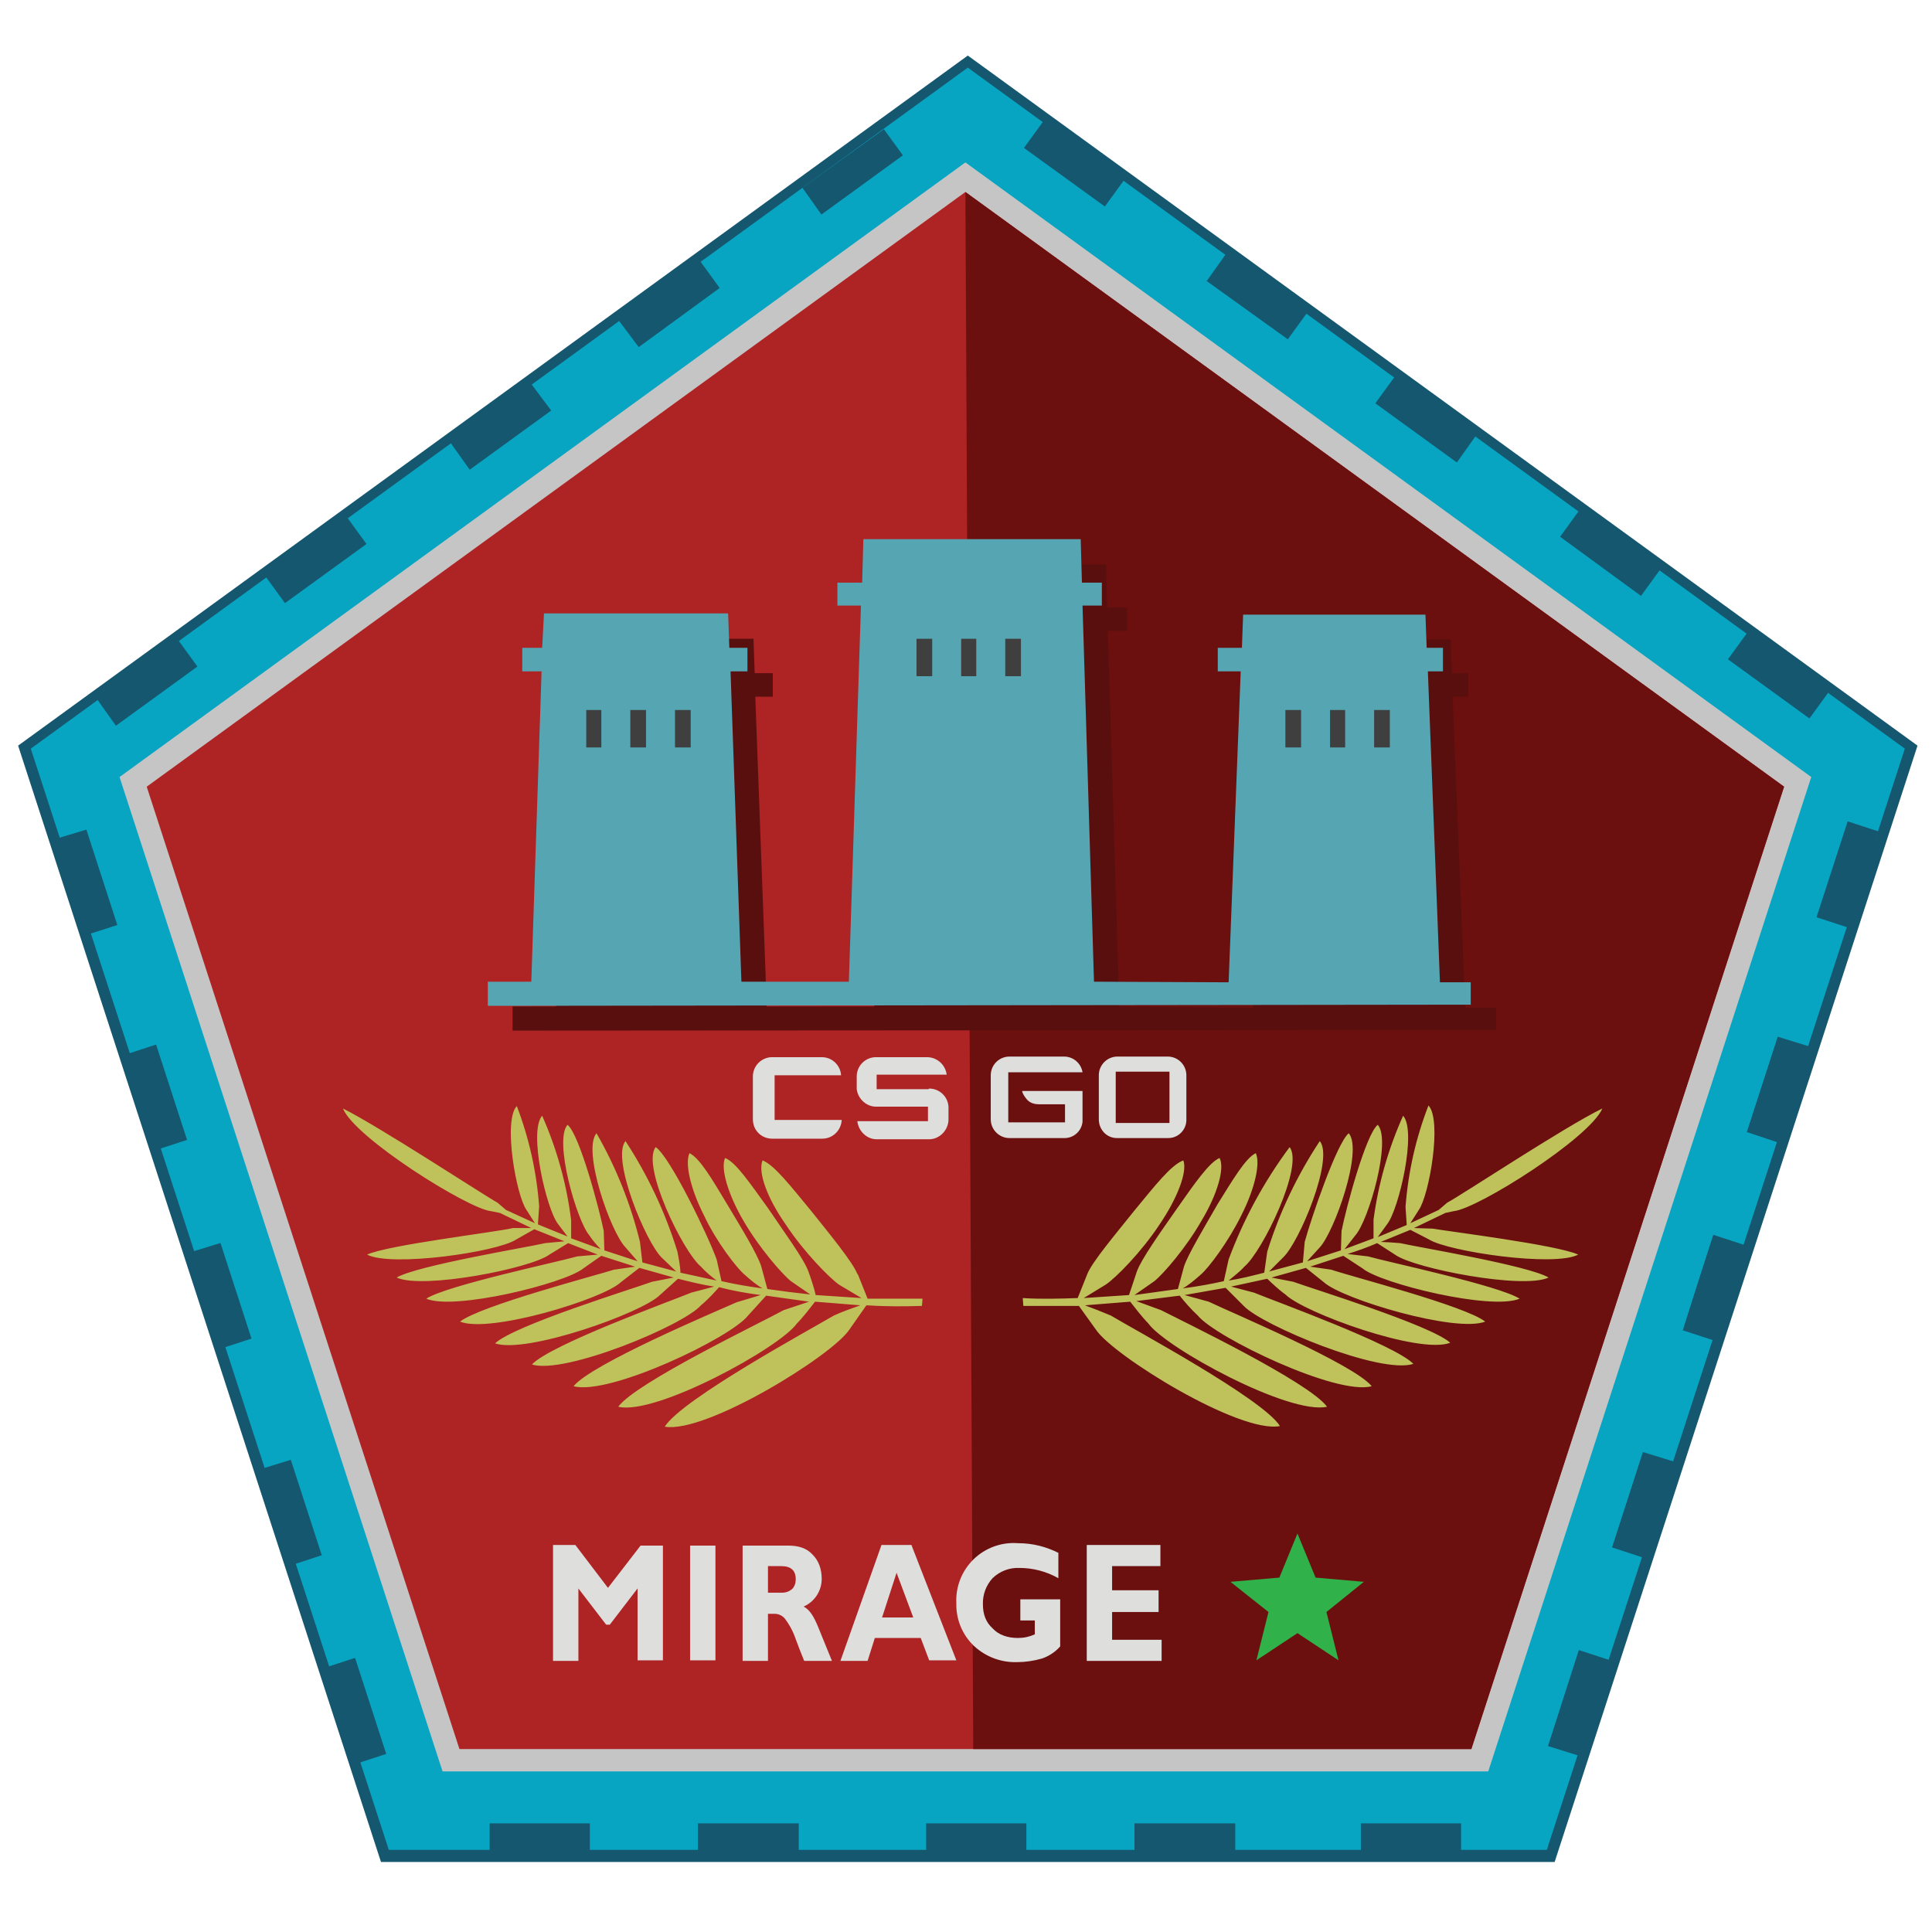
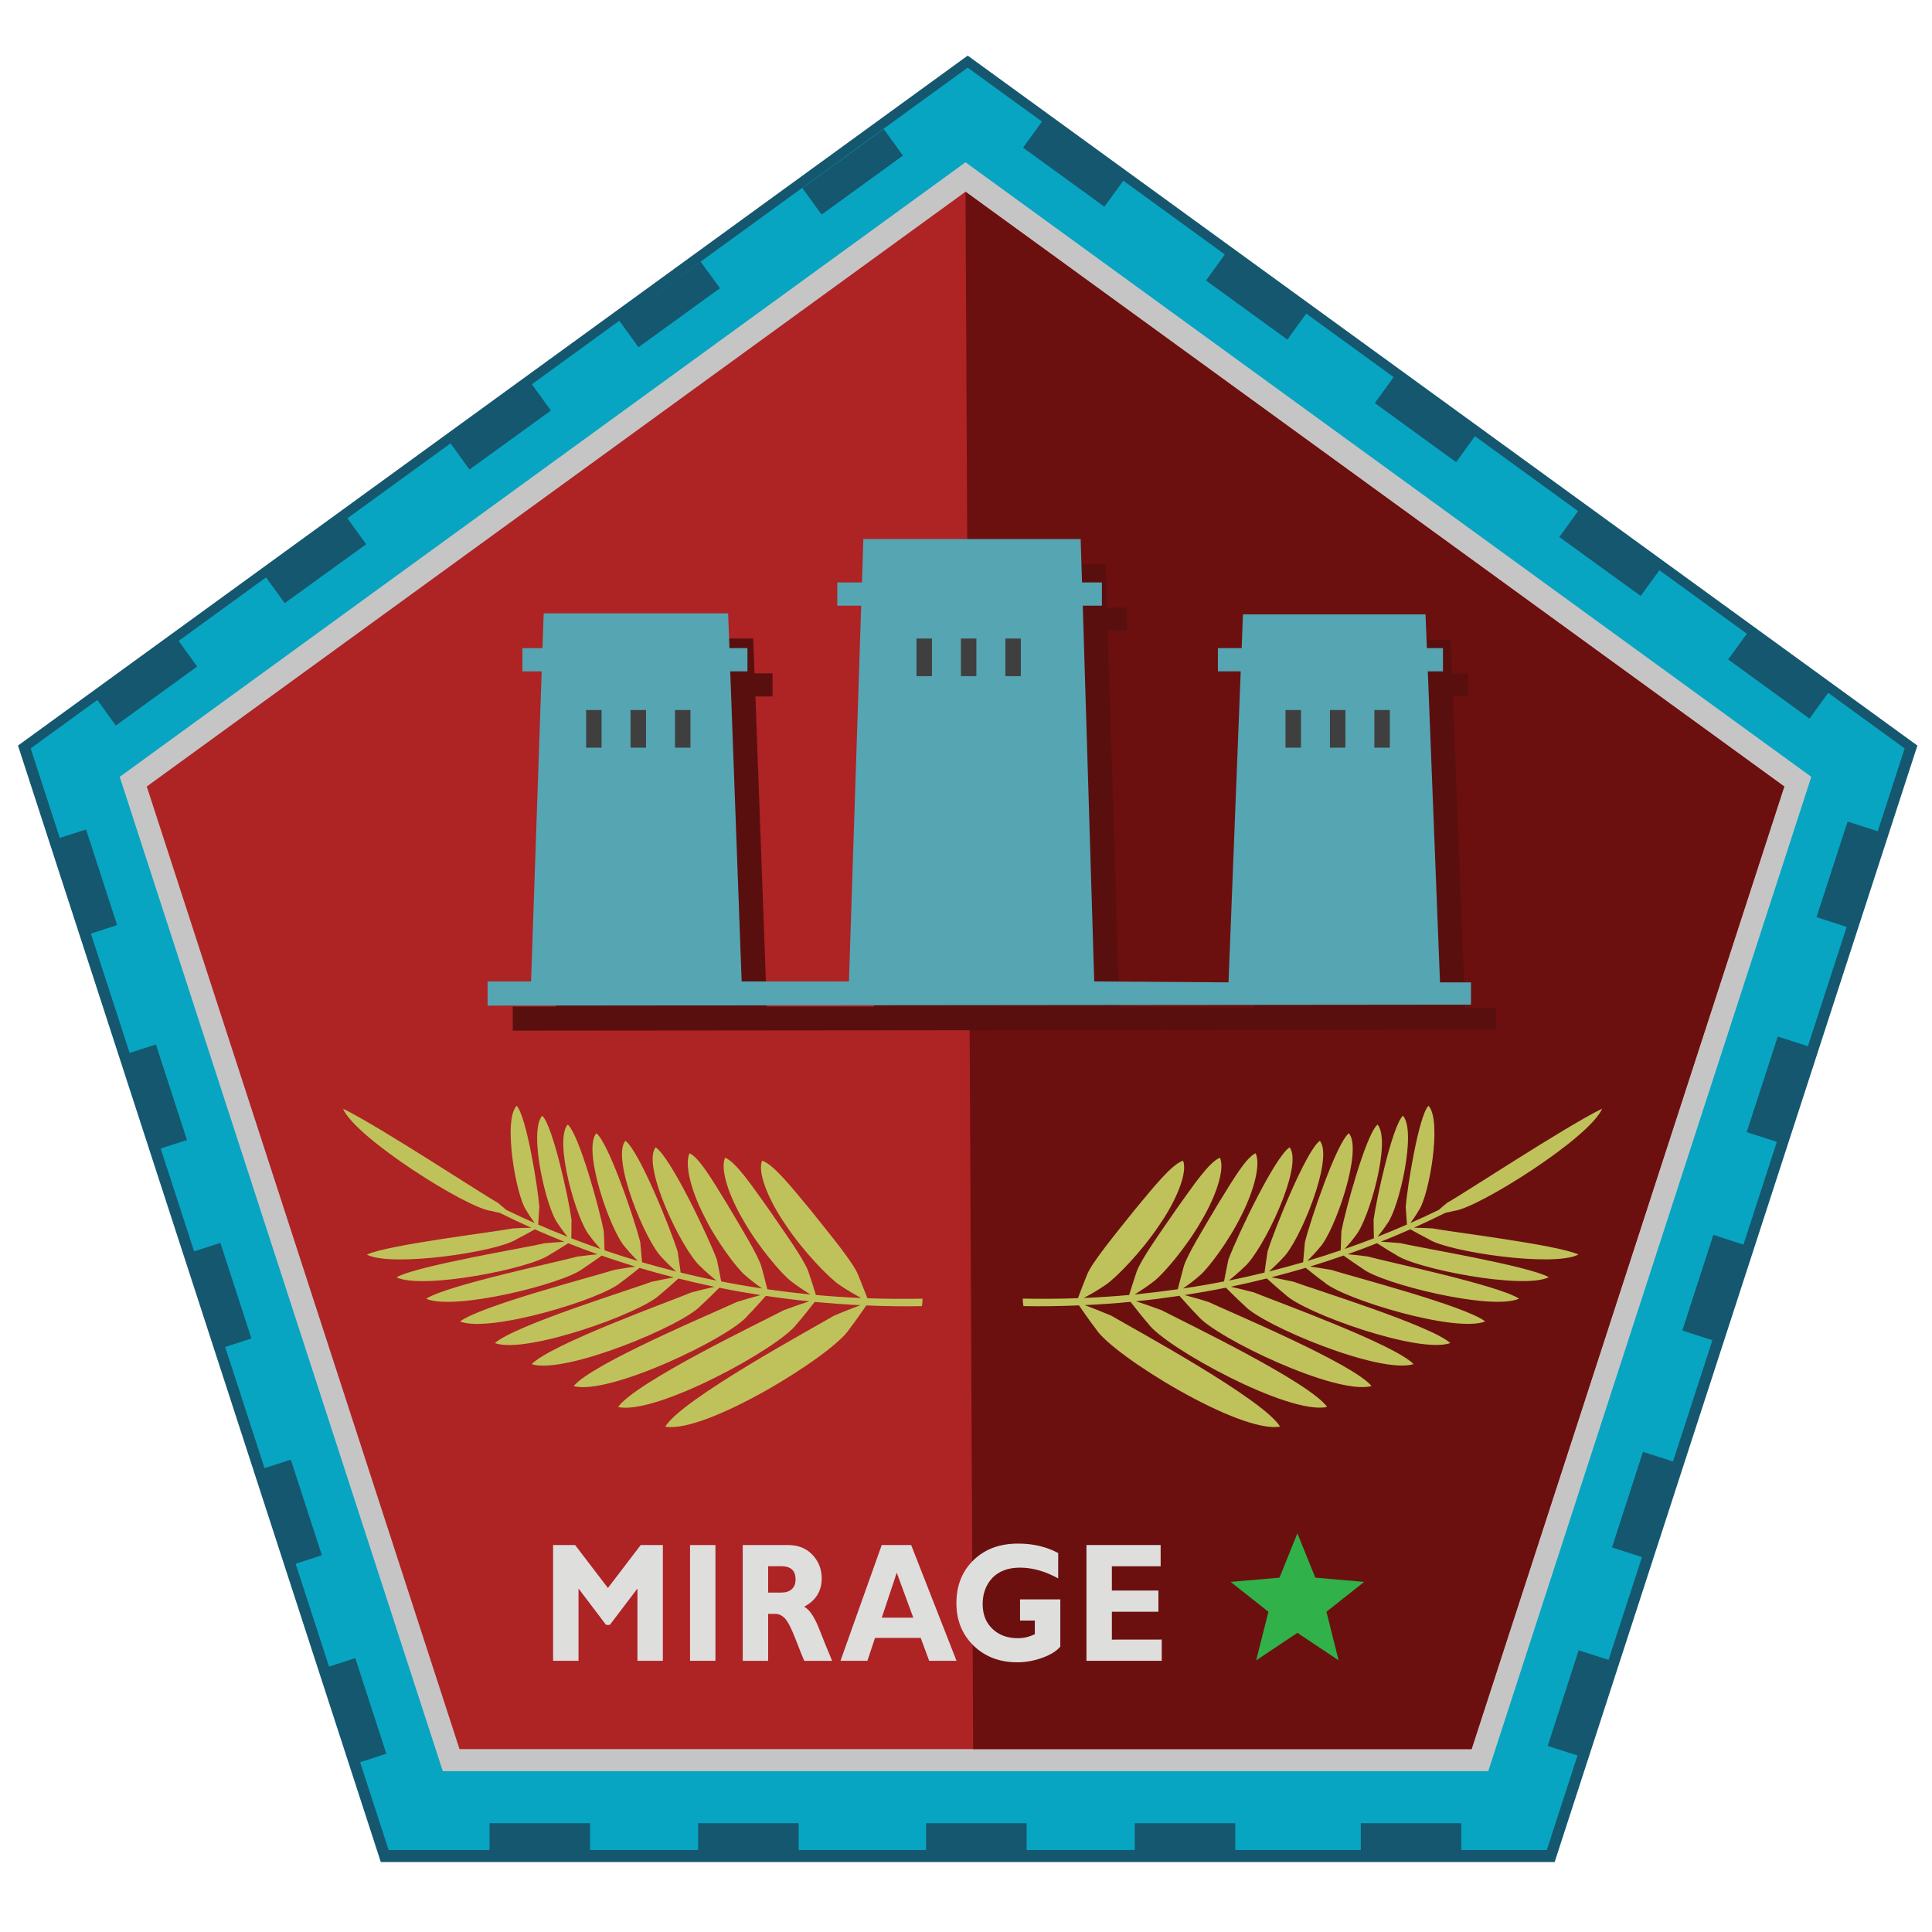
- <svg xmlns="http://www.w3.org/2000/svg" xml:space="preserve" viewBox="0 0 32 32">
-   <path fill="#15576F" fill-rule="evenodd" d="M16.03.92.3 12.35l6.01 18.49h19.44l6.01-18.49z" clip-rule="evenodd" />
-   <path fill="#07A5C2" fill-rule="evenodd" d="M16.03 1.12.51 12.4l5.93 18.24h19.18l5.93-18.24z" clip-rule="evenodd" />
-   <path fill="#15576F" fill-rule="evenodd" d="M8.1 30.67h1.67v-.54H8.11v.54zm3.46 0h1.67v-.54h-1.67v.54zm3.78 0H17v-.54h-1.66v.54zm3.46 0h1.66v-.54h-1.67v.54zm3.74 0h1.66v-.54h-1.66v.54zm3.1-1.75.51.16.52-1.58-.52-.17-.51 1.59zm1.06-3.29.52.17.51-1.59-.52-.16-.51 1.58zm1.16-3.6.52.17.51-1.58-.52-.17-.5 1.59zm1.07-3.28.51.17.52-1.59-.52-.16-.51 1.58zm1.66-5.15-.51 1.59.52.17.51-1.59-.52-.17zM5.42 27.61l.52 1.59.52-.17-.52-1.59-.52.17zm-1.06-3.29.51 1.59.52-.17-.51-1.58-.52.16zm-1.17-3.59.52 1.59.52-.17-.52-1.58-.52.16zm-1.06-3.28.51 1.58.52-.17-.51-1.58-.52.17zM.98 13.88l.5 1.59.53-.17-.51-1.58-.53.16zm2.29-2.84-.32-.44-1.35.97.32.45 1.35-.98zm2.8-2.03-.32-.44-1.35.98.32.44 1.35-.98zM8.8 6.36l-1.34.97.32.45 1.35-.98-.33-.44zm2.8-2.03-1.35.98.33.44 1.34-.98-.32-.44zm1.69-1.22.32.45 1.35-.98-.32-.44-1.35.97zm15.65 7.37-.32.44 1.35.98.32-.44-1.35-.98zM27.5 9.43l-1.34-.98-.32.44 1.34.98.32-.44zm-4.72-2.75 1.35.98.32-.45-1.35-.97-.32.44zm-2.8-2.03 1.35.97.32-.44-1.34-.98-.32.45zm-3.02-2.2 1.34.97.32-.44-1.34-.97-.32.44z" clip-rule="evenodd" />
-   <path fill="#07A5C2" fill-rule="evenodd" d="M15.99 1.82 1.08 12.66 6.77 30.2h18.44l5.7-17.54z" clip-rule="evenodd" />
-   <path fill="#C6C5C5" fill-rule="evenodd" d="M15.99 2.69 1.98 12.87l5.35 16.47h17.32L30 12.87z" clip-rule="evenodd" />
-   <path fill="#AE2324" fill-rule="evenodd" d="M15.99 3.18 2.43 13.03l5.18 15.94h16.76l5.18-15.94z" clip-rule="evenodd" />
-   <path fill="#6B100F" fill-rule="evenodd" d="m15.99 3.18.13 25.79h8.25l5.18-15.94z" clip-rule="evenodd" />
-   <g fill="#DEDEDD">
-     <path d="m10.07 26.3.54-.7h.37v1.9h-.42v-1.19l-.46.6h-.06l-.46-.6v1.2h-.42v-1.92h.37l.54.71zM11.85 25.6v1.9h-.42v-1.9h.42zM12.3 25.6h.76c.16 0 .3.04.4.15.1.1.15.24.15.4a.5.5 0 0 1-.3.46c.1.05.17.16.25.36l.22.54h-.46a9.82 9.82 0 0 1-.14-.36 1.2 1.2 0 0 0-.18-.34.22.22 0 0 0-.16-.08h-.12v.78h-.42v-1.92zm.42.34v.44h.23c.07 0 .12-.02.17-.06.04-.04.06-.1.06-.16 0-.15-.08-.22-.24-.22h-.22zM15.1 25.6l.74 1.9h-.45l-.14-.37h-.76l-.12.38h-.45l.68-1.92h.5zm.03 1.2-.28-.75-.24.74h.52zM17.53 25.72v.42a1.31 1.31 0 0 0-.64-.17.6.6 0 0 0-.45.17.61.61 0 0 0-.16.43c0 .17.05.3.16.4.1.11.25.16.42.16.1 0 .19-.02.28-.06v-.23h-.24v-.35h.66v.78a.71.71 0 0 1-.3.2c-.14.04-.28.06-.41.06a1 1 0 0 1-.72-.27.94.94 0 0 1-.29-.7.95.95 0 0 1 1.02-1c.25 0 .47.06.67.16zM19.24 27.16v.35H18v-1.92h1.22v.35h-.8v.4h.77v.36h-.77v.46h.82z" />
-   </g>
-   <path fill="#30B14A" fill-rule="evenodd" d="m22.59 26.2-.8-.07-.3-.73-.3.73-.81.07.63.5-.2.8.68-.45.68.45-.2-.8z" clip-rule="evenodd" />
-   <path fill="#5A0F0F" fill-rule="evenodd" d="m24.27 16.69-.21-5.15h.26v-.39h-.27l-.02-.56H21l-.02.56h-.39v.39h.38l-.21 5.15-2.22-.02-.19-6.22h.32v-.39h-.33l-.02-.71h-3.6l-.03.71h-.41v.39h.4l-.2 6.22H12.7l-.19-5.13h.29v-.39h-.3l-.02-.57H9.42l-.02.57h-.33v.39h.32l-.18 5.13h-.72v.4l16.29-.01v-.37z" clip-rule="evenodd" />
-   <path fill="#56A5B3" fill-rule="evenodd" d="m23.85 16.27-.2-5.15h.25v-.39h-.27l-.02-.55h-3.02l-.02.55h-.4v.39h.38l-.2 5.15-2.23-.01-.19-6.23h.32v-.38h-.33l-.02-.72h-3.6l-.02.72h-.41v.38h.39l-.2 6.23h-1.78l-.18-5.14h.28v-.39h-.3l-.02-.57H9.01l-.03.57h-.33v.39h.32l-.17 5.14h-.72v.4l16.28-.02v-.37z" clip-rule="evenodd" />
-   <path fill="#3F3F3F" fill-rule="evenodd" d="M9.7 12.38h.26v-.62h-.25v.62zm1.48 0h.26v-.62h-.26v.62zm-.74 0h.26v-.62h-.26v.62zm4.74-1.18h.26v-.62h-.26v.62zm1.47 0h.26v-.62h-.26v.62zm-.73 0h.25v-.62h-.25v.62zm5.37 1.18h.26v-.62h-.26v.62zm1.47-.62v.62h.26v-.62h-.26zm-.73.62h.25v-.62h-.25v.62z" clip-rule="evenodd" />
-   <path fill="#BFC25A" fill-rule="evenodd" d="M14.2 21.1c-.08-.2-.45-.65-.77-1.05-.33-.4-.61-.76-.8-.83-.08.2.08.63.39 1.07.29.44.72.88.88.99l.37.22-.76-.05c-.02-.1-.08-.28-.12-.39-.07-.2-.4-.65-.67-1.05-.29-.4-.53-.76-.71-.83-.08.17.05.61.31 1.05.25.43.63.87.78.99l.32.22a17 17 0 0 1-.71-.09l-.1-.37c-.06-.2-.33-.64-.57-1.04-.24-.4-.45-.76-.62-.84-.08.17.02.6.24 1.03.2.43.54.87.67.98.1.09.21.18.3.23-.23-.03-.46-.07-.68-.12l-.08-.36c-.14-.39-.77-1.7-1.01-1.86-.24.31.45 1.73.75 1.98.08.09.18.17.26.23l-.6-.13c0-.09-.03-.25-.05-.35a7.25 7.25 0 0 0-.86-1.83c-.24.29.34 1.68.6 1.93l.24.23-.56-.15-.04-.34a6.92 6.92 0 0 0-.72-1.8c-.24.28.23 1.63.48 1.89l.2.23-.55-.18-.01-.32c-.07-.35-.4-1.6-.6-1.76-.23.26.15 1.58.36 1.83.06.09.13.17.19.23l-.49-.18v-.3a6.15 6.15 0 0 0-.48-1.73c-.23.26.07 1.54.26 1.79l.16.21-.49-.2.02-.3a5.85 5.85 0 0 0-.37-1.66c-.23.24-.01 1.48.16 1.72l.14.22-.48-.22a5.2 5.2 0 0 0-.14-.12c-.22-.12-1.94-1.25-2.56-1.56.2.49 2.07 1.66 2.45 1.7l.15.03.52.25h-.3c-.3.07-2.07.28-2.42.44.4.21 2.15-.04 2.47-.25l.3-.17.5.2-.32.03c-.3.07-2.12.37-2.46.57.43.2 2.22-.15 2.53-.38l.31-.19.49.19-.34.03c-.31.09-2.16.48-2.5.7.46.2 2.29-.25 2.6-.5l.3-.21.56.18-.35.05c-.32.1-2.22.6-2.55.86.49.2 2.36-.37 2.66-.65l.31-.24.57.16-.36.07c-.33.12-2.28.72-2.6 1.02.51.18 2.43-.5 2.73-.8l.3-.27c.2.05.4.1.6.13l-.38.1c-.34.14-2.33.86-2.64 1.19.54.17 2.5-.64 2.8-.98.1-.08.23-.22.3-.3.23.06.46.1.69.13l-.4.12c-.36.16-2.4 1.02-2.7 1.39.59.16 2.6-.8 2.89-1.17l.3-.33.71.1-.42.14c-.36.2-2.45 1.2-2.74 1.6.62.15 2.68-.98 2.96-1.38.1-.1.23-.27.3-.36l.75.06c-.11.04-.29.1-.44.17-.37.22-2.51 1.38-2.8 1.84.68.12 2.78-1.18 3.06-1.61l.28-.4c.3.02.61.02.92.01l.01-.12h-.91l-.16-.4zm9.88-1.04c.4-.04 2.25-1.21 2.46-1.7-.62.3-2.34 1.44-2.57 1.56l-.14.12-.47.22.14-.22c.17-.24.39-1.48.16-1.73a5.85 5.85 0 0 0-.38 1.68l.02.3-.48.2.16-.22c.19-.25.49-1.53.26-1.79a6.22 6.22 0 0 0-.49 1.72v.31l-.48.18.18-.23c.22-.25.6-1.57.37-1.83-.2.16-.53 1.4-.6 1.76l-.01.32-.56.18.21-.23c.24-.26.72-1.6.48-1.89-.2.16-.63 1.43-.73 1.8l-.03.34-.56.15.23-.23c.27-.25.85-1.64.61-1.93a7.21 7.21 0 0 0-.87 1.83l-.05.35c-.2.05-.39.1-.59.13.07-.06.18-.14.26-.23.3-.25.99-1.67.75-1.98a7.51 7.51 0 0 0-1.01 1.86l-.08.36c-.22.05-.45.09-.68.12.09-.05.2-.14.3-.23.13-.11.46-.55.67-.98.22-.43.32-.86.24-1.03-.17.08-.38.44-.63.84-.23.4-.5.85-.56 1.04l-.1.37-.72.1.33-.23c.15-.12.53-.56.78-1 .26-.43.39-.87.3-1.04-.17.07-.42.43-.7.83-.28.4-.6.85-.67 1.05l-.13.39-.75.05.36-.22c.17-.11.6-.55.89-.99.3-.44.47-.88.4-1.07-.2.07-.48.43-.81.83-.32.4-.7.85-.78 1.05l-.16.4c-.3.01-.6.02-.91 0l.01.13h.92l.28.39c.28.43 2.38 1.73 3.05 1.6-.28-.45-2.42-1.6-2.8-1.83a11 11 0 0 0-.43-.17l.75-.06c.07.09.2.26.3.36.28.4 2.33 1.52 2.96 1.38-.3-.41-2.38-1.41-2.75-1.6l-.41-.15.72-.09c.06.08.2.24.3.33.29.36 2.3 1.33 2.88 1.17-.3-.37-2.35-1.23-2.7-1.4l-.4-.11.68-.12.3.3c.3.32 2.26 1.14 2.81.96-.31-.32-2.3-1.04-2.64-1.18l-.38-.1.6-.13c.06.06.2.19.3.26.3.3 2.22 1 2.73.8-.32-.29-2.27-.89-2.6-1.01l-.36-.07.57-.16.3.24c.31.28 2.18.84 2.67.65-.33-.26-2.23-.75-2.55-.86l-.35-.05.55-.18.32.21c.3.25 2.13.7 2.6.5-.35-.22-2.2-.61-2.51-.7l-.34-.04c.16-.05.33-.11.49-.18l.31.2c.32.22 2.1.57 2.53.37-.34-.2-2.15-.5-2.46-.57a6.97 6.97 0 0 0-.32-.02l.49-.2.31.16c.32.2 2.07.46 2.47.25-.35-.16-2.12-.38-2.41-.43l-.31-.01.52-.25.14-.03z" clip-rule="evenodd" />
-   <path fill="#DEDEDD" fill-rule="evenodd" d="M12.83 17.81h1.1v-.01a.32.32 0 0 0-.32-.29h-.82a.32.32 0 0 0-.32.33v.7c0 .18.14.32.32.32h.83c.16 0 .3-.12.32-.29v-.02h-1.11v-.74zm2.55.23h-.86v-.24h1.16a.33.33 0 0 0-.33-.29h-.83a.32.32 0 0 0-.33.33v.2c.02.16.16.29.32.29h.86v.24H14.2c.02.17.16.3.32.3h.87c.17 0 .32-.15.32-.33v-.21a.32.32 0 0 0-.32-.3zm3.97-.54h-.85a.31.31 0 0 0-.3.31v.73c0 .17.13.31.3.31h.85c.17 0 .3-.14.3-.3v-.74a.31.31 0 0 0-.3-.31zm.02 1.1h-.89v-.85h.89v.85zM17 18.2c.06.08.16.09.2.09h.44v.3h-.94v-.83h1.23a.31.31 0 0 0-.3-.26h-.91a.31.31 0 0 0-.31.31v.73c0 .17.14.31.31.31h.9a.3.3 0 0 0 .31-.27v-.51h-1c0 .02.02.07.07.13z" clip-rule="evenodd" />
+ <svg xmlns="http://www.w3.org/2000/svg" width="32" height="32" viewBox="0 0 32 32" fill="none">
+   <path fill-rule="evenodd" clip-rule="evenodd" d="M16.028 0.921L0.298 12.349L6.307 30.841H25.75L31.758 12.349L16.028 0.921Z" fill="#15576F" />
+   <path fill-rule="evenodd" clip-rule="evenodd" d="M16.028 1.12L0.508 12.396L6.437 30.642H25.62L31.547 12.396L16.028 1.12Z" fill="#07A5C2" />
+   <path fill-rule="evenodd" clip-rule="evenodd" d="M8.108 30.673H9.773V30.128H8.108V30.673ZM11.563 30.674H13.228V30.128H11.563V30.674ZM15.339 30.674H17.004V30.128H15.339V30.674ZM18.795 30.674H20.46V30.128H18.795V30.674ZM22.539 30.674H24.204V30.128H22.539V30.674ZM25.635 28.918L26.154 29.085L26.667 27.501L26.147 27.334L25.635 28.918ZM26.699 25.63L27.219 25.798L27.731 24.214L27.211 24.046L26.699 25.63ZM27.862 22.037L28.382 22.205L28.894 20.621L28.375 20.452L27.862 22.037ZM28.926 18.75L29.445 18.917L29.958 17.333L29.439 17.166L28.926 18.75ZM30.591 13.604L30.079 15.188L30.599 15.357L31.112 13.772L30.591 13.604ZM5.423 27.613L5.937 29.197L6.456 29.028L5.943 27.444L5.423 27.613ZM4.357 24.325L4.871 25.909L5.391 25.74L4.878 24.157L4.357 24.325ZM3.194 20.734L3.707 22.317L4.227 22.149L3.713 20.565L3.194 20.734ZM2.129 17.446L2.642 19.029L3.161 18.861L2.648 17.278L2.129 17.446ZM0.975 13.884L1.488 15.469L2.008 15.3L1.495 13.716L0.975 13.884ZM3.266 11.04L2.946 10.598L1.598 11.574L1.918 12.017L3.266 11.04ZM6.065 9.014L5.745 8.573L4.396 9.549L4.716 9.99L6.065 9.014ZM8.804 6.358L7.456 7.334L7.776 7.777L9.125 6.8L8.804 6.358ZM11.604 4.333L10.255 5.309L10.576 5.751L11.925 4.774L11.604 4.333ZM13.289 3.114L13.609 3.556L14.958 2.58L14.637 2.137L13.289 3.114ZM28.944 10.482L28.624 10.923L29.971 11.902L30.292 11.46L28.944 10.482ZM27.495 9.431L26.148 8.452L25.827 8.894L27.175 9.871L27.495 9.431ZM22.771 6.676L24.118 7.655L24.438 7.213L23.091 6.235L22.771 6.676ZM19.975 4.646L21.323 5.625L21.643 5.183L20.295 4.204L19.975 4.646ZM16.945 2.445L18.292 3.424L18.613 2.983L17.266 2.005L16.945 2.445Z" fill="#15576F" />
+   <path fill-rule="evenodd" clip-rule="evenodd" d="M15.992 1.825L1.076 12.663L6.773 30.198H25.211L30.909 12.663L15.992 1.825Z" fill="#07A5C2" />
+   <path fill-rule="evenodd" clip-rule="evenodd" d="M15.992 2.688L1.983 12.867L7.334 29.336H24.65L30.001 12.867L15.992 2.688Z" fill="#C6C5C5" />
+   <path fill-rule="evenodd" clip-rule="evenodd" d="M15.992 3.176L2.431 13.027L7.611 28.971H24.374L29.553 13.027L15.992 3.176Z" fill="#AE2324" />
+   <path fill-rule="evenodd" clip-rule="evenodd" d="M15.992 3.176L16.119 28.971H24.374L29.553 13.027L15.992 3.176Z" fill="#6B100F" />
+   <path d="M10.069 26.302L10.612 25.591H10.979V27.508H10.558V26.311L10.101 26.913H10.038L9.582 26.311V27.508H9.161V25.591H9.526L10.069 26.302Z" fill="#DEDEDD" />
+   <path d="M11.85 25.591V27.508H11.429V25.591H11.85Z" fill="#DEDEDD" />
+   <path d="M12.301 25.591H13.057C13.221 25.591 13.354 25.645 13.456 25.751C13.558 25.859 13.61 25.989 13.61 26.143C13.61 26.354 13.513 26.51 13.319 26.612C13.403 26.655 13.485 26.773 13.562 26.965C13.637 27.157 13.711 27.339 13.783 27.509H13.321C13.293 27.446 13.245 27.325 13.177 27.149C13.108 26.971 13.049 26.857 13.001 26.806C12.952 26.756 12.9 26.731 12.844 26.731H12.723V27.509H12.302V25.591H12.301ZM12.723 25.941V26.378H12.946C13.017 26.378 13.073 26.359 13.115 26.321C13.157 26.284 13.177 26.229 13.177 26.159C13.177 26.013 13.097 25.941 12.936 25.941H12.723Z" fill="#DEDEDD" />
+   <path d="M15.092 25.591L15.843 27.508H15.39L15.25 27.129H14.493L14.367 27.508H13.921L14.604 25.591H15.092ZM15.127 26.794L14.853 26.049L14.605 26.794H15.127Z" fill="#DEDEDD" />
+   <path d="M17.527 25.723V26.143C17.311 26.025 17.101 25.965 16.895 25.965C16.697 25.965 16.543 26.023 16.437 26.135C16.33 26.249 16.276 26.394 16.276 26.569C16.276 26.738 16.329 26.875 16.437 26.978C16.544 27.082 16.686 27.134 16.86 27.134C16.953 27.134 17.046 27.113 17.14 27.067V26.842H16.895V26.491H17.562V27.274C17.496 27.35 17.394 27.412 17.257 27.461C17.12 27.509 16.985 27.533 16.85 27.533C16.556 27.533 16.314 27.44 16.125 27.257C15.936 27.072 15.841 26.838 15.841 26.553C15.841 26.261 15.935 26.025 16.125 25.84C16.314 25.657 16.559 25.567 16.86 25.567C17.108 25.566 17.331 25.618 17.527 25.723Z" fill="#DEDEDD" />
+   <path d="M19.242 27.156V27.508H17.995V25.591H19.224V25.942H18.416V26.344H19.187V26.696H18.416V27.157L19.242 27.156Z" fill="#DEDEDD" />
+   <path fill-rule="evenodd" clip-rule="evenodd" d="M22.595 26.201L21.786 26.131L21.489 25.397L21.192 26.131L20.383 26.201L21.009 26.696L20.806 27.501L21.489 27.045L22.172 27.501L21.97 26.696L22.595 26.201Z" fill="#30B14A" />
+   <path fill-rule="evenodd" clip-rule="evenodd" d="M24.267 16.688L24.064 11.535H24.315V11.152H24.049L24.028 10.592H21.004L20.981 11.152H20.587V11.535H20.966L20.764 16.688L18.54 16.672L18.349 10.448H18.667V10.063H18.338L18.316 9.345H14.716L14.692 10.063H14.284V10.448H14.679L14.476 16.672H12.701L12.512 11.535H12.796V11.152H12.497L12.476 10.576H9.42L9.401 11.152H9.068V11.535H9.388L9.212 16.672H8.493V17.071L24.78 17.056V16.688H24.267Z" fill="#5A0F0F" />
+   <path fill-rule="evenodd" clip-rule="evenodd" d="M23.851 16.271L23.649 11.12H23.9V10.735H23.634L23.611 10.176H20.587L20.566 10.735H20.172V11.12H20.55L20.348 16.271L18.124 16.256L17.934 10.032H18.251V9.647H17.922L17.899 8.928H14.3L14.277 9.647H13.868V10.032H14.264L14.061 16.256H12.284L12.095 11.12H12.38V10.735H12.082L12.06 10.159H9.005L8.985 10.735H8.653V11.12H8.972L8.796 16.256H8.076V16.656L24.364 16.64V16.271H23.851Z" fill="#56A5B3" />
+   <path fill-rule="evenodd" clip-rule="evenodd" d="M9.708 12.384H9.964V11.76H9.708V12.384ZM11.18 12.384H11.436V11.76H11.18V12.384ZM10.444 12.384H10.7V11.76H10.444V12.384ZM15.18 11.199H15.436V10.576H15.18V11.199ZM16.652 11.199H16.908V10.576H16.652V11.199ZM15.916 11.199H16.172V10.576H15.916V11.199ZM21.292 12.384H21.548V11.76H21.292V12.384ZM22.764 11.76V12.384H23.02V11.76H22.764ZM22.028 12.384H22.284V11.76H22.028V12.384Z" fill="#3F3F3F" />
+   <path fill-rule="evenodd" clip-rule="evenodd" d="M14.208 21.103C14.122 20.899 13.751 20.45 13.431 20.049C13.098 19.648 12.816 19.291 12.623 19.224C12.545 19.411 12.713 19.854 13.017 20.294C13.308 20.732 13.736 21.169 13.901 21.28C14.021 21.364 14.166 21.446 14.265 21.499C14.015 21.488 13.764 21.472 13.514 21.449C13.485 21.356 13.428 21.173 13.389 21.061C13.318 20.861 12.996 20.413 12.72 20.011C12.432 19.607 12.188 19.249 12.01 19.175C11.927 19.354 12.06 19.79 12.321 20.228C12.571 20.664 12.947 21.1 13.096 21.216C13.202 21.3 13.333 21.385 13.424 21.441C13.185 21.417 12.946 21.388 12.709 21.354C12.686 21.265 12.643 21.087 12.611 20.979C12.554 20.785 12.279 20.341 12.042 19.941C11.795 19.539 11.585 19.18 11.422 19.101C11.336 19.272 11.437 19.7 11.658 20.132C11.867 20.562 12.198 20.995 12.331 21.113C12.426 21.198 12.542 21.285 12.624 21.341C12.396 21.308 12.17 21.269 11.945 21.224C11.928 21.137 11.896 20.966 11.874 20.863C11.727 20.47 11.1 19.154 10.859 19.004C10.621 19.312 11.308 20.725 11.606 20.981C11.689 21.065 11.793 21.152 11.866 21.21C11.668 21.171 11.47 21.125 11.274 21.078C11.262 20.994 11.24 20.83 11.224 20.728C11.104 20.349 10.582 19.051 10.358 18.895C10.12 19.19 10.698 20.575 10.966 20.831C11.041 20.915 11.134 21.001 11.199 21.06C11.01 21.012 10.822 20.96 10.635 20.907C10.627 20.825 10.614 20.668 10.604 20.57C10.511 20.204 10.083 18.93 9.877 18.77C9.641 19.05 10.115 20.402 10.357 20.659C10.423 20.742 10.505 20.827 10.565 20.885C10.379 20.83 10.195 20.772 10.013 20.709C10.01 20.632 10.006 20.48 10 20.389C9.932 20.035 9.593 18.789 9.403 18.626C9.169 18.894 9.549 20.21 9.764 20.464C9.821 20.545 9.894 20.628 9.946 20.687C9.784 20.631 9.623 20.571 9.463 20.51C9.463 20.434 9.467 20.29 9.466 20.201C9.42 19.857 9.156 18.642 8.981 18.48C8.75 18.735 9.047 20.016 9.239 20.265C9.289 20.344 9.353 20.427 9.401 20.484C9.237 20.421 9.075 20.353 8.914 20.282C8.918 20.21 8.929 20.074 8.933 19.987C8.907 19.659 8.718 18.479 8.557 18.315C8.328 18.556 8.546 19.8 8.715 20.044C8.758 20.12 8.815 20.201 8.856 20.257C8.697 20.188 8.54 20.115 8.383 20.038C8.342 20.002 8.293 19.96 8.244 19.92C8.016 19.799 6.298 18.665 5.681 18.363C5.884 18.846 7.745 20.018 8.134 20.056C8.176 20.068 8.228 20.079 8.279 20.089C8.451 20.175 8.626 20.257 8.801 20.336C8.719 20.337 8.601 20.339 8.492 20.347C8.199 20.405 6.428 20.616 6.076 20.78C6.482 20.994 8.231 20.735 8.548 20.53C8.642 20.483 8.785 20.403 8.859 20.362C9.022 20.434 9.185 20.503 9.349 20.568C9.264 20.573 9.14 20.581 9.027 20.591C8.723 20.664 6.912 20.963 6.566 21.156C6.997 21.365 8.785 21.011 9.1 20.784C9.195 20.73 9.338 20.638 9.412 20.592C9.574 20.656 9.736 20.717 9.899 20.775C9.81 20.784 9.681 20.796 9.563 20.813C9.25 20.9 7.398 21.289 7.059 21.511C7.517 21.717 9.345 21.261 9.655 21.012C9.75 20.95 9.894 20.849 9.966 20.797C10.151 20.861 10.336 20.922 10.523 20.979C10.43 20.992 10.294 21.011 10.172 21.034C9.847 21.138 7.952 21.631 7.62 21.888C8.106 22.084 9.977 21.516 10.284 21.24C10.379 21.173 10.521 21.058 10.593 21C10.782 21.057 10.972 21.109 11.162 21.157C11.065 21.176 10.923 21.201 10.795 21.23C10.465 21.353 8.522 21.954 8.197 22.246C8.714 22.434 10.627 21.746 10.93 21.444C11.025 21.367 11.166 21.24 11.237 21.176C11.436 21.226 11.634 21.272 11.834 21.313C11.733 21.336 11.585 21.371 11.451 21.407C11.111 21.549 9.122 22.266 8.806 22.595C9.354 22.77 11.312 21.955 11.61 21.623C11.705 21.538 11.844 21.398 11.914 21.329C12.141 21.375 12.369 21.415 12.597 21.451C12.492 21.48 12.336 21.522 12.197 21.568C11.844 21.734 9.805 22.587 9.502 22.958C10.087 23.117 12.094 22.153 12.385 21.79C12.479 21.696 12.616 21.54 12.684 21.464C12.923 21.499 13.163 21.53 13.404 21.554C13.294 21.589 13.13 21.645 12.984 21.7C12.62 21.891 10.53 22.891 10.238 23.304C10.863 23.446 12.92 22.32 13.202 21.924C13.294 21.819 13.429 21.648 13.494 21.564C13.746 21.587 13.999 21.606 14.251 21.618C14.136 21.661 13.964 21.727 13.812 21.793C13.437 22.014 11.295 23.174 11.018 23.63C11.687 23.749 13.793 22.447 14.065 22.018C14.155 21.902 14.286 21.713 14.349 21.622C14.656 21.635 14.963 21.64 15.27 21.634C15.274 21.604 15.28 21.562 15.281 21.51C14.975 21.516 14.671 21.514 14.367 21.503C14.328 21.408 14.257 21.218 14.208 21.103ZM24.083 20.056C24.472 20.018 26.333 18.846 26.536 18.363C25.919 18.665 24.2 19.799 23.972 19.92C23.923 19.96 23.874 20.002 23.834 20.038C23.678 20.115 23.52 20.187 23.361 20.257C23.402 20.201 23.459 20.12 23.502 20.044C23.67 19.801 23.889 18.557 23.66 18.315C23.499 18.479 23.309 19.659 23.283 19.988C23.288 20.074 23.298 20.21 23.303 20.282C23.142 20.353 22.98 20.421 22.817 20.484C22.863 20.427 22.928 20.344 22.979 20.265C23.17 20.016 23.468 18.735 23.237 18.48C23.062 18.642 22.799 19.857 22.751 20.201C22.751 20.29 22.754 20.433 22.756 20.51C22.595 20.571 22.434 20.631 22.272 20.687C22.325 20.628 22.397 20.545 22.455 20.464C22.67 20.21 23.049 18.894 22.816 18.626C22.626 18.789 22.287 20.035 22.218 20.389C22.214 20.481 22.21 20.632 22.206 20.709C22.023 20.772 21.839 20.83 21.653 20.885C21.712 20.827 21.795 20.742 21.861 20.659C22.103 20.402 22.577 19.051 22.342 18.77C22.136 18.93 21.708 20.204 21.614 20.57C21.604 20.668 21.592 20.825 21.584 20.907C21.396 20.961 21.208 21.012 21.019 21.06C21.085 21 21.177 20.914 21.252 20.831C21.52 20.575 22.098 19.19 21.861 18.895C21.637 19.051 21.114 20.349 20.995 20.728C20.978 20.83 20.957 20.994 20.944 21.078C20.748 21.126 20.55 21.171 20.352 21.21C20.425 21.152 20.528 21.065 20.613 20.981C20.911 20.725 21.598 19.312 21.36 19.004C21.119 19.154 20.492 20.471 20.346 20.863C20.323 20.967 20.291 21.137 20.274 21.224C20.048 21.269 19.822 21.308 19.595 21.341C19.676 21.285 19.793 21.198 19.887 21.113C20.02 20.995 20.35 20.561 20.561 20.132C20.781 19.699 20.882 19.272 20.796 19.101C20.632 19.18 20.423 19.539 20.175 19.941C19.938 20.341 19.663 20.785 19.606 20.979C19.576 21.087 19.531 21.265 19.508 21.354C19.27 21.388 19.032 21.417 18.793 21.441C18.883 21.385 19.013 21.3 19.12 21.216C19.269 21.1 19.646 20.663 19.895 20.228C20.155 19.79 20.289 19.354 20.206 19.175C20.028 19.249 19.784 19.607 19.496 20.011C19.219 20.412 18.898 20.861 18.827 21.061C18.788 21.172 18.732 21.356 18.702 21.449C18.452 21.471 18.201 21.488 17.95 21.499C18.05 21.446 18.195 21.364 18.315 21.28C18.481 21.169 18.908 20.733 19.2 20.294C19.504 19.854 19.671 19.41 19.595 19.224C19.402 19.291 19.119 19.648 18.786 20.049C18.466 20.449 18.096 20.899 18.009 21.103C17.961 21.218 17.89 21.409 17.854 21.502C17.549 21.513 17.245 21.515 16.94 21.509C16.941 21.561 16.946 21.603 16.951 21.633C17.258 21.639 17.564 21.634 17.871 21.621C17.934 21.712 18.064 21.9 18.155 22.017C18.427 22.447 20.533 23.748 21.202 23.629C20.925 23.173 18.783 22.013 18.407 21.792C18.255 21.727 18.083 21.66 17.968 21.617C18.221 21.605 18.474 21.587 18.725 21.563C18.791 21.647 18.925 21.818 19.017 21.923C19.3 22.319 21.355 23.444 21.981 23.303C21.689 22.89 19.601 21.89 19.235 21.699C19.089 21.644 18.926 21.589 18.816 21.553C19.056 21.53 19.296 21.498 19.536 21.463C19.603 21.539 19.742 21.695 19.835 21.789C20.127 22.152 22.133 23.116 22.717 22.957C22.413 22.586 20.375 21.733 20.022 21.567C19.883 21.521 19.727 21.479 19.621 21.45C19.85 21.414 20.078 21.374 20.305 21.328C20.374 21.397 20.515 21.537 20.609 21.622C20.908 21.954 22.865 22.768 23.413 22.594C23.098 22.265 21.11 21.547 20.768 21.406C20.635 21.37 20.487 21.336 20.386 21.312C20.586 21.271 20.784 21.225 20.982 21.175C21.053 21.238 21.194 21.365 21.29 21.443C21.593 21.745 23.507 22.432 24.022 22.245C23.697 21.953 21.754 21.352 21.424 21.229C21.296 21.2 21.154 21.174 21.058 21.156C21.248 21.108 21.437 21.055 21.627 20.999C21.698 21.058 21.841 21.172 21.936 21.239C22.243 21.515 24.113 22.084 24.6 21.887C24.268 21.629 22.373 21.137 22.049 21.033C21.925 21.011 21.791 20.991 21.698 20.978C21.885 20.921 22.07 20.861 22.254 20.796C22.327 20.848 22.47 20.949 22.566 21.011C22.875 21.26 24.703 21.716 25.161 21.51C24.821 21.287 22.97 20.899 22.656 20.812C22.538 20.794 22.409 20.783 22.321 20.774C22.484 20.716 22.647 20.656 22.808 20.591C22.881 20.638 23.025 20.73 23.12 20.783C23.435 21.011 25.224 21.364 25.654 21.155C25.308 20.962 23.496 20.663 23.193 20.59C23.079 20.579 22.956 20.571 22.87 20.567C23.035 20.502 23.198 20.433 23.36 20.361C23.433 20.402 23.577 20.482 23.672 20.529C23.988 20.734 25.737 20.993 26.144 20.779C25.792 20.616 24.021 20.404 23.728 20.346C23.619 20.339 23.501 20.336 23.419 20.335C23.594 20.256 23.768 20.174 23.941 20.088C23.988 20.079 24.041 20.067 24.083 20.056Z" fill="#BFC25A" />
</svg>
